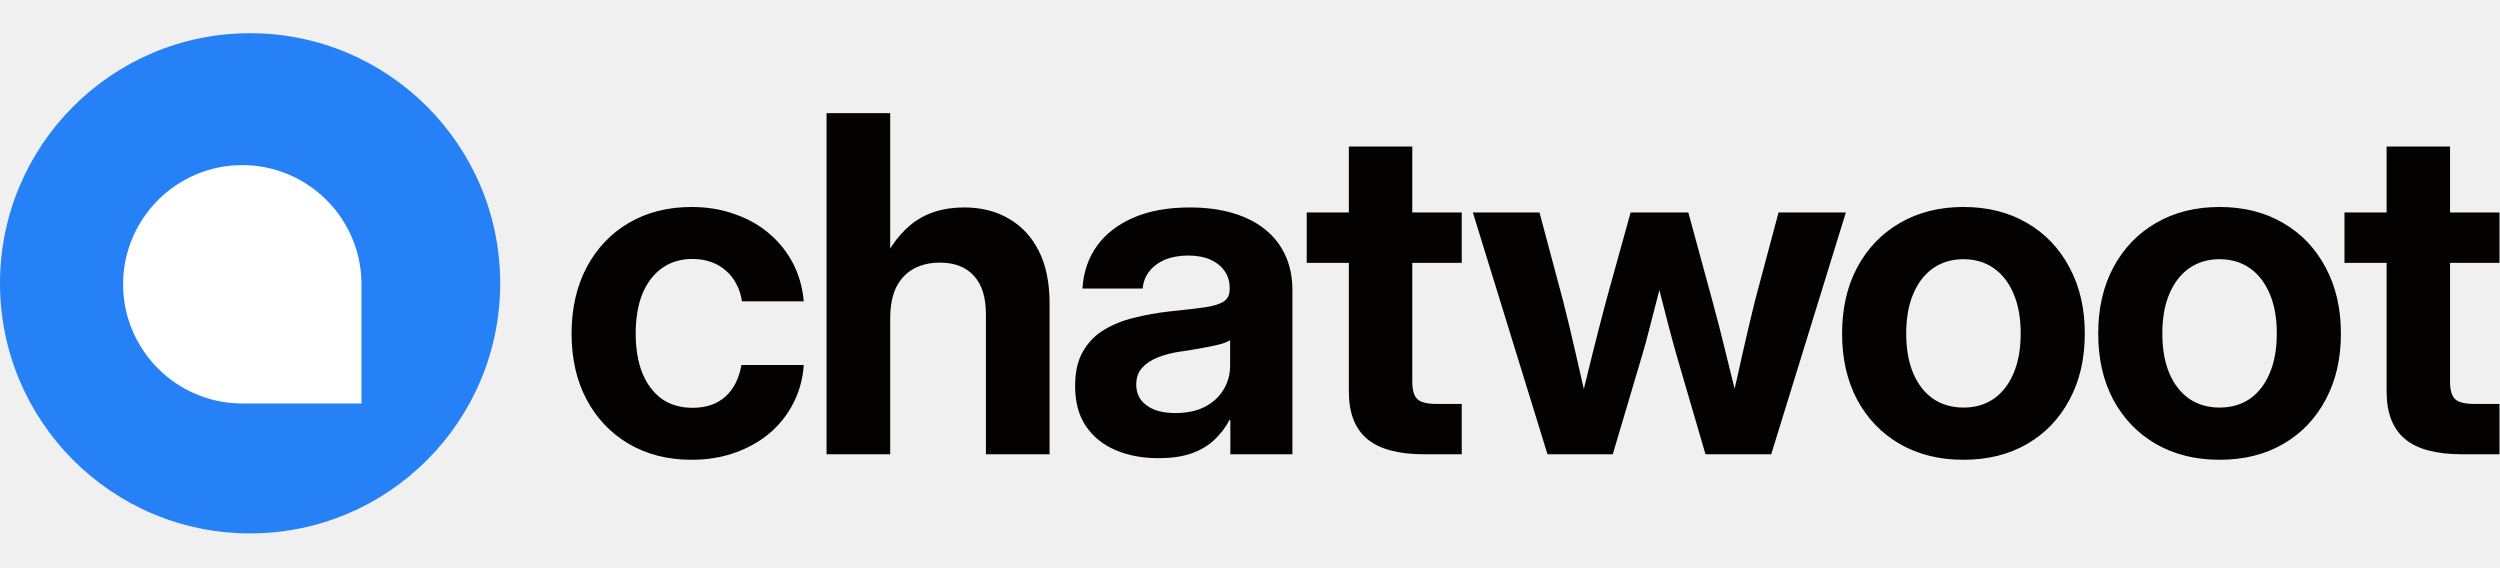
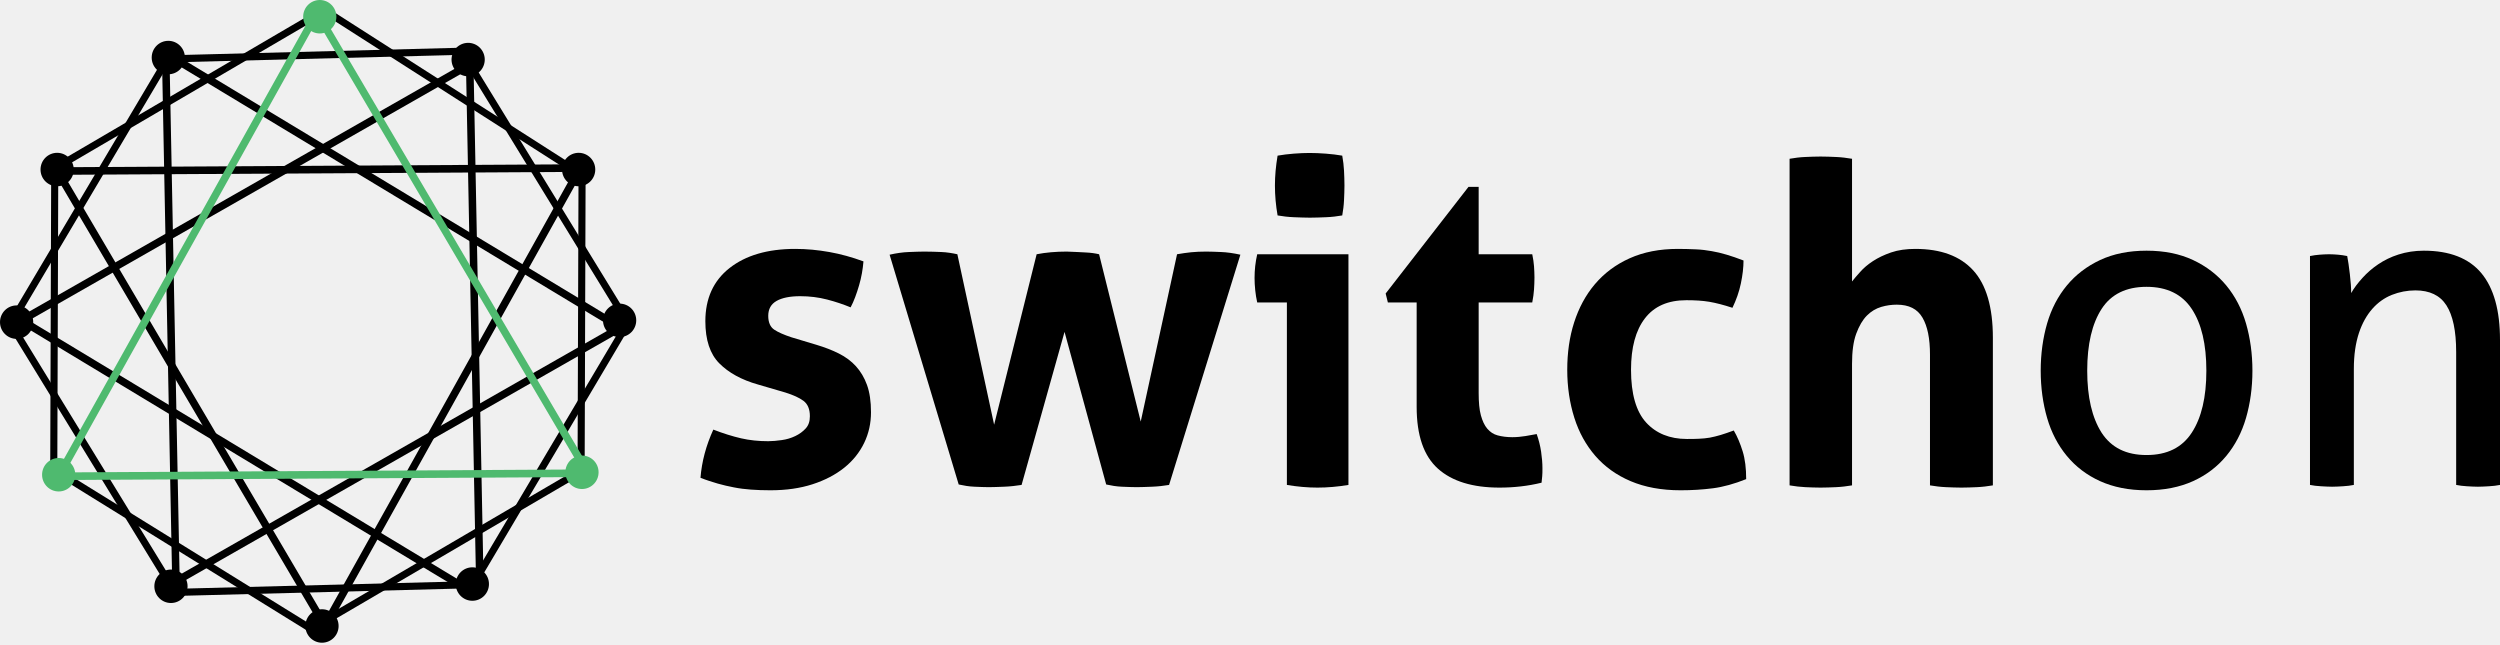
- <svg xmlns="http://www.w3.org/2000/svg" width="2559" height="581" viewBox="0 0 2559 581" fill="none">
-   <path d="M256 546C397.385 546 512 431.385 512 290C512 148.615 397.385 34 256 34C114.615 34 0 148.615 0 290C0 431.385 114.615 546 256 546Z" fill="#2781F6" />
-   <path d="M367 410H247.99C182.388 410 129 356.608 129 290.989C129 225.392 182.388 172 247.992 172C313.612 172 367 225.392 367 290.989V410Z" fill="white" stroke="white" stroke-width="6" />
-   <path d="M707.875 470.625C683.5 470.625 662.016 465.156 643.422 454.219C624.984 443.281 610.609 428.125 600.297 408.75C590.141 389.375 585.062 366.953 585.062 341.484C585.062 316.016 590.141 293.516 600.297 273.984C610.609 254.453 624.984 239.219 643.422 228.281C662.016 217.344 683.5 211.875 707.875 211.875C723.812 211.875 738.5 214.297 751.938 219.141C765.531 223.828 777.328 230.469 787.328 239.062C797.484 247.656 805.609 257.812 811.703 269.531C817.797 281.25 821.469 294.219 822.719 308.438H759.438C758.5 301.875 756.625 296.016 753.812 290.859C751.156 285.547 747.641 281.016 743.266 277.266C739.047 273.359 734.047 270.391 728.266 268.359C722.641 266.172 716.156 265.078 708.812 265.078C696.781 265.078 686.391 268.203 677.641 274.453C668.891 280.703 662.172 289.531 657.484 300.938C652.953 312.344 650.688 325.859 650.688 341.484C650.688 356.953 652.953 370.391 657.484 381.797C662.172 393.203 668.812 402.031 677.406 408.281C686.156 414.375 696.625 417.422 708.812 417.422C716.156 417.422 722.641 416.406 728.266 414.375C733.891 412.344 738.734 409.453 742.797 405.703C747.016 401.797 750.453 397.188 753.109 391.875C755.766 386.406 757.719 380.312 758.969 373.594H822.719C821.781 387.656 818.266 400.625 812.172 412.5C806.234 424.219 798.188 434.453 788.031 443.203C777.875 451.797 766 458.516 752.406 463.359C738.812 468.203 723.969 470.625 707.875 470.625ZM911.209 326.484V465H846.053V115.781H911.209V281.25H898.319C906.288 259.375 917.459 242.422 931.834 230.391C946.366 218.359 964.725 212.344 986.913 212.344C1004.41 212.344 1019.65 216.172 1032.62 223.828C1045.74 231.328 1055.98 242.344 1063.32 256.875C1070.66 271.406 1074.33 289.141 1074.33 310.078V465H1009.18V321.562C1009.18 304.219 1005.04 291.094 996.756 282.188C988.631 273.281 977.069 268.828 962.069 268.828C952.069 268.828 943.241 270.859 935.584 274.922C927.928 278.984 921.913 285.234 917.538 293.672C913.319 302.109 911.209 313.047 911.209 326.484ZM1185.79 468.984C1169.39 468.984 1154.78 466.25 1141.97 460.781C1129.15 455.312 1119 447.109 1111.5 436.172C1104.15 425.234 1100.48 411.562 1100.48 395.156C1100.48 381.094 1103.06 369.453 1108.22 360.234C1113.53 350.859 1120.64 343.438 1129.54 337.969C1138.61 332.344 1149 328.125 1160.72 325.312C1172.43 322.344 1184.62 320.156 1197.28 318.75C1212.59 317.188 1224.7 315.781 1233.61 314.531C1242.51 313.125 1248.92 311.094 1252.83 308.438C1256.73 305.781 1258.68 301.719 1258.68 296.25V294.609C1258.68 288.047 1256.97 282.344 1253.53 277.5C1250.09 272.5 1245.25 268.594 1239 265.781C1232.75 262.969 1225.17 261.562 1216.26 261.562C1207.36 261.562 1199.47 262.969 1192.59 265.781C1185.87 268.594 1180.48 272.578 1176.42 277.734C1172.51 282.734 1170.25 288.594 1169.62 295.312H1107.98C1109.08 278.438 1114.08 263.828 1122.98 251.484C1132.04 239.141 1144.54 229.531 1160.48 222.656C1176.58 215.781 1195.72 212.344 1217.9 212.344C1234.47 212.344 1249.23 214.297 1262.2 218.203C1275.33 222.109 1286.34 227.734 1295.25 235.078C1304.31 242.422 1311.18 251.328 1315.87 261.797C1320.56 272.109 1322.9 283.75 1322.9 296.719V465H1259.39V430.078H1258.45C1254.23 437.891 1248.92 444.766 1242.51 450.703C1236.26 456.484 1228.45 461.016 1219.08 464.297C1209.86 467.422 1198.76 468.984 1185.79 468.984ZM1203.14 422.812C1214.86 422.812 1224.86 420.703 1233.14 416.484C1241.58 412.109 1247.98 406.25 1252.36 398.906C1256.89 391.562 1259.15 383.281 1259.15 374.062V348.281C1257.12 349.531 1254.39 350.703 1250.95 351.797C1247.67 352.734 1243.68 353.672 1239 354.609C1234.47 355.547 1229.47 356.484 1224 357.422C1218.68 358.359 1213.14 359.219 1207.36 360C1199.23 361.25 1191.81 363.203 1185.09 365.859C1178.37 368.516 1172.98 372.109 1168.92 376.641C1165.01 381.016 1163.06 386.719 1163.06 393.75C1163.06 399.688 1164.7 404.922 1167.98 409.453C1171.42 413.828 1176.11 417.188 1182.04 419.531C1187.98 421.719 1195.01 422.812 1203.14 422.812ZM1496.24 217.5V269.062H1337.57V217.5H1496.24ZM1380.69 150H1445.61V390.703C1445.61 399.297 1447.33 405.234 1450.77 408.516C1454.21 411.797 1460.69 413.438 1470.22 413.438C1474.13 413.438 1478.66 413.438 1483.82 413.438C1489.13 413.438 1493.27 413.438 1496.24 413.438V465C1492.02 465 1486.32 465 1479.13 465C1472.1 465 1464.99 465 1457.8 465C1431.39 465 1411.94 459.766 1399.44 449.297C1386.94 438.828 1380.69 422.656 1380.69 400.781V150ZM1584.03 465L1507.62 217.5H1575.82L1599.73 307.031C1604.26 324.688 1608.63 342.891 1612.85 361.641C1617.07 380.391 1621.29 398.828 1625.51 416.953H1616.6C1621.13 398.828 1625.67 380.391 1630.2 361.641C1634.88 342.891 1639.57 324.688 1644.26 307.031L1669.1 217.5H1728.17L1752.54 307.031C1757.38 324.688 1762.07 342.891 1766.6 361.641C1771.13 380.391 1775.67 398.828 1780.2 416.953H1771.06C1775.43 398.828 1779.65 380.391 1783.71 361.641C1787.93 342.891 1792.23 324.688 1796.6 307.031L1820.51 217.5H1889.42L1813.01 465H1745.74L1716.45 364.688C1713.63 354.844 1710.9 344.844 1708.24 334.688C1705.59 324.375 1702.93 314.062 1700.28 303.75C1697.78 293.281 1695.12 282.969 1692.31 272.812H1704.96C1702.31 282.969 1699.57 293.281 1696.76 303.75C1694.1 314.062 1691.45 324.375 1688.79 334.688C1686.29 344.844 1683.56 354.844 1680.59 364.688L1650.82 465H1584.03ZM2009.78 470.625C1985.09 470.625 1963.38 465.234 1944.62 454.453C1926.03 443.672 1911.5 428.594 1901.03 409.219C1890.72 389.844 1885.56 367.266 1885.56 341.484C1885.56 315.703 1890.72 293.125 1901.03 273.75C1911.5 254.219 1926.03 239.062 1944.62 228.281C1963.38 217.344 1985.09 211.875 2009.78 211.875C2034.62 211.875 2056.34 217.344 2074.94 228.281C2093.53 239.062 2107.98 254.219 2118.3 273.75C2128.77 293.125 2134 315.703 2134 341.484C2134 367.266 2128.77 389.844 2118.3 409.219C2107.98 428.594 2093.53 443.672 2074.94 454.453C2056.34 465.234 2034.62 470.625 2009.78 470.625ZM2009.78 417.188C2021.66 417.188 2031.97 414.219 2040.72 408.281C2049.47 402.188 2056.27 393.438 2061.11 382.031C2065.95 370.625 2068.38 357.109 2068.38 341.484C2068.38 325.547 2065.95 311.953 2061.11 300.703C2056.27 289.297 2049.47 280.547 2040.72 274.453C2031.97 268.359 2021.66 265.312 2009.78 265.312C1998.06 265.312 1987.75 268.359 1978.84 274.453C1970.09 280.547 1963.3 289.297 1958.45 300.703C1953.61 311.953 1951.19 325.547 1951.19 341.484C1951.19 357.266 1953.61 370.859 1958.45 382.266C1963.3 393.516 1970.09 402.188 1978.84 408.281C1987.75 414.219 1998.06 417.188 2009.78 417.188ZM2271.94 470.625C2247.26 470.625 2225.54 465.234 2206.79 454.453C2188.19 443.672 2173.66 428.594 2163.19 409.219C2152.88 389.844 2147.72 367.266 2147.72 341.484C2147.72 315.703 2152.88 293.125 2163.19 273.75C2173.66 254.219 2188.19 239.062 2206.79 228.281C2225.54 217.344 2247.26 211.875 2271.94 211.875C2296.79 211.875 2318.51 217.344 2337.1 228.281C2355.69 239.062 2370.15 254.219 2380.46 273.75C2390.93 293.125 2396.16 315.703 2396.16 341.484C2396.16 367.266 2390.93 389.844 2380.46 409.219C2370.15 428.594 2355.69 443.672 2337.1 454.453C2318.51 465.234 2296.79 470.625 2271.94 470.625ZM2271.94 417.188C2283.82 417.188 2294.13 414.219 2302.88 408.281C2311.63 402.188 2318.43 393.438 2323.27 382.031C2328.12 370.625 2330.54 357.109 2330.54 341.484C2330.54 325.547 2328.12 311.953 2323.27 300.703C2318.43 289.297 2311.63 280.547 2302.88 274.453C2294.13 268.359 2283.82 265.312 2271.94 265.312C2260.22 265.312 2249.91 268.359 2241.01 274.453C2232.26 280.547 2225.46 289.297 2220.62 300.703C2215.77 311.953 2213.35 325.547 2213.35 341.484C2213.35 357.266 2215.77 370.859 2220.62 382.266C2225.46 393.516 2232.26 402.188 2241.01 408.281C2249.91 414.219 2260.22 417.188 2271.94 417.188ZM2558.48 217.5V269.062H2399.81V217.5H2558.48ZM2442.93 150H2507.86V390.703C2507.86 399.297 2509.57 405.234 2513.01 408.516C2516.45 411.797 2522.93 413.438 2532.47 413.438C2536.37 413.438 2540.9 413.438 2546.06 413.438C2551.37 413.438 2555.51 413.438 2558.48 413.438V465C2554.26 465 2548.56 465 2541.37 465C2534.34 465 2527.23 465 2520.04 465C2493.64 465 2474.18 459.766 2461.68 449.297C2449.18 438.828 2442.93 422.656 2442.93 400.781V150Z" fill="#040101" />
+ <svg xmlns="http://www.w3.org/2000/svg" width="1144" height="295" viewBox="0 0 1144 295" fill="none">
+   <path d="M346.888 175.964C339.287 173.82 333.41 170.554 329.154 166.266C324.898 161.979 322.769 155.547 322.769 146.972C322.769 136.661 326.418 128.495 333.815 122.676C341.213 116.857 351.245 113.896 363.912 113.896C369.182 113.896 374.35 114.407 379.518 115.326C384.686 116.244 389.854 117.674 395.124 119.613C394.82 123.186 394.212 126.861 393.097 130.638C391.982 134.416 390.766 137.784 389.246 140.643C386.003 139.316 382.457 138.091 378.505 137.07C374.552 136.049 370.499 135.539 366.141 135.539C361.581 135.539 357.933 136.253 355.4 137.682C352.866 139.112 351.549 141.357 351.549 144.522C351.549 147.483 352.461 149.626 354.285 150.851C356.109 152.076 358.744 153.199 362.088 154.322L373.64 157.793C377.39 158.916 380.835 160.243 383.875 161.774C386.915 163.306 389.55 165.245 391.678 167.593C393.806 169.941 395.529 172.8 396.745 176.168C397.961 179.537 398.569 183.723 398.569 188.623C398.569 193.625 397.556 198.321 395.428 202.711C393.3 207.1 390.26 210.877 386.307 214.042C382.355 217.207 377.491 219.759 371.816 221.596C366.141 223.434 359.757 224.353 352.562 224.353C349.32 224.353 346.381 224.251 343.645 224.046C340.909 223.842 338.375 223.536 335.842 223.026C333.308 222.515 330.876 222.005 328.444 221.29C326.012 220.576 323.377 219.759 320.54 218.636C320.844 214.961 321.452 211.286 322.465 207.509C323.479 203.731 324.796 200.158 326.418 196.585C330.876 198.321 335.133 199.648 339.085 200.567C343.037 201.486 347.192 201.894 351.549 201.894C353.474 201.894 355.501 201.69 357.731 201.383C359.96 201.077 361.987 200.465 363.912 199.546C365.837 198.627 367.357 197.504 368.675 196.075C369.992 194.646 370.6 192.808 370.6 190.46C370.6 187.194 369.587 184.846 367.662 183.417C365.736 181.987 363 180.762 359.453 179.639L346.888 175.964Z" fill="black" />
+   <path d="M407.081 116.551C410.223 115.836 413.162 115.428 415.898 115.326C418.634 115.224 420.965 115.122 422.89 115.122C425.626 115.122 428.261 115.224 430.794 115.326C433.328 115.428 435.76 115.836 438.09 116.347L454.912 194.34L474.369 116.347C478.524 115.53 483.185 115.122 488.151 115.122C491.697 115.224 494.535 115.428 496.866 115.53C499.196 115.632 501.223 115.939 502.946 116.347L521.997 192.911L538.616 116.347C540.947 115.939 543.075 115.632 545.102 115.428C547.128 115.224 549.459 115.122 551.993 115.122C553.918 115.122 556.147 115.224 558.782 115.326C561.417 115.428 564.356 115.836 567.598 116.551L534.968 221.903C532.536 222.311 529.901 222.618 527.165 222.72C524.429 222.822 522.098 222.924 520.173 222.924C518.146 222.924 515.917 222.822 513.383 222.72C510.85 222.618 508.519 222.209 506.189 221.699L487.137 151.872L467.478 221.903C464.945 222.311 462.208 222.618 459.472 222.72C456.736 222.822 454.406 222.924 452.48 222.924C450.555 222.924 448.427 222.822 445.893 222.72C443.36 222.618 441.029 222.209 438.698 221.699L407.081 116.551Z" fill="black" />
+   <path d="M588.879 138.397H575.3C574.895 136.662 574.591 134.722 574.388 132.782C574.185 130.843 574.084 128.903 574.084 127.168C574.084 123.493 574.489 119.92 575.3 116.347H617.05V221.903C612.186 222.719 607.424 223.128 602.863 223.128C598.405 223.128 593.743 222.719 588.879 221.903V138.397ZM584.623 98.584C583.812 93.99 583.407 89.396 583.407 84.904C583.407 80.515 583.812 76.023 584.623 71.225C586.954 70.817 589.386 70.51 592.02 70.306C594.655 70.102 597.087 70 599.215 70C601.546 70 603.978 70.102 606.714 70.306C609.45 70.51 611.882 70.817 614.213 71.225C614.618 73.573 614.922 75.819 615.024 78.065C615.125 80.311 615.226 82.556 615.226 84.904C615.226 87.048 615.125 89.294 615.024 91.642C614.922 93.99 614.618 96.236 614.213 98.584C611.882 98.992 609.45 99.299 606.816 99.4C604.181 99.503 601.749 99.605 599.418 99.605C597.29 99.605 594.858 99.503 592.122 99.4C589.487 99.299 586.954 98.992 584.623 98.584Z" fill="black" />
+   <path d="M648.262 138.397H635.088L634.075 134.314L671.975 85.517H676.636V116.347H701.16C701.565 118.388 701.869 120.226 701.97 121.859C702.072 123.493 702.173 125.228 702.173 126.963C702.173 128.903 702.072 130.741 701.97 132.476C701.869 134.212 701.565 136.253 701.16 138.397H676.636V179.844C676.636 184.029 676.94 187.5 677.65 190.052C678.359 192.604 679.271 194.646 680.588 196.177C681.906 197.709 683.426 198.729 685.351 199.24C687.277 199.75 689.506 200.056 692.039 200.056C694.066 200.056 696.093 199.852 698.018 199.546C699.944 199.24 701.666 198.934 703.186 198.627C704.098 201.179 704.808 203.936 705.213 206.692C705.619 209.448 705.821 212 705.821 214.144C705.821 215.676 705.821 216.901 705.72 217.921C705.619 218.942 705.517 219.963 705.416 220.882C699.234 222.413 692.749 223.128 686.162 223.128C673.9 223.128 664.476 220.269 657.99 214.451C651.505 208.632 648.262 199.24 648.262 186.173V138.397Z" fill="black" />
+   <path d="M793.376 196.994C794.997 199.75 796.315 202.915 797.429 206.488C798.544 210.061 799.051 214.348 799.051 219.248C793.68 221.392 788.613 222.821 783.85 223.434C779.087 224.046 774.223 224.353 769.055 224.353C760.239 224.353 752.639 222.923 746.153 220.167C739.667 217.411 734.297 213.532 730.041 208.632C725.784 203.731 722.542 197.913 720.414 191.175C718.285 184.437 717.171 177.087 717.171 169.227C717.171 161.468 718.184 154.22 720.312 147.585C722.44 140.949 725.582 135.028 729.838 130.026C734.094 125.024 739.363 121.042 745.748 118.184C752.132 115.326 759.428 113.896 767.839 113.896C770.778 113.896 773.514 113.999 776.047 114.101C778.581 114.203 780.911 114.509 783.242 114.917C785.573 115.326 787.802 115.836 790.133 116.551C792.464 117.265 794.997 118.082 797.835 119.205C797.835 122.37 797.429 125.84 796.619 129.72C795.808 133.599 794.491 137.274 792.768 140.847C788.714 139.52 785.168 138.601 782.127 138.091C779.087 137.58 775.642 137.376 771.69 137.376C763.279 137.376 756.996 140.132 752.74 145.645C748.484 151.158 746.356 159.018 746.356 169.227C746.356 180.252 748.686 188.317 753.247 193.319C757.807 198.321 764.09 200.873 771.892 200.873C773.919 200.873 775.743 200.873 777.466 200.771C779.189 200.669 780.81 200.567 782.431 200.261C784.053 199.954 785.674 199.546 787.397 199.036C789.12 198.525 791.146 197.811 793.376 196.994Z" fill="black" />
+   <path d="M818.913 72.654C821.243 72.246 823.574 71.94 826.006 71.838C828.438 71.735 830.769 71.633 833.1 71.633C835.431 71.633 837.761 71.735 840.193 71.838C842.625 71.94 845.058 72.246 847.49 72.654V128.801C848.402 127.576 849.719 126.147 851.239 124.411C852.759 122.676 854.684 121.043 857.015 119.511C859.346 117.98 862.082 116.653 865.325 115.53C868.568 114.407 872.317 113.897 876.472 113.897C888.125 113.897 896.942 117.163 902.921 123.697C908.899 130.23 911.94 140.541 911.94 154.527V222.107C909.507 222.515 907.075 222.822 904.643 222.924C902.211 223.026 899.88 223.128 897.55 223.128C895.219 223.128 892.888 223.026 890.456 222.924C888.024 222.822 885.592 222.515 883.16 222.107V162.285C883.16 154.935 882.045 149.32 879.715 145.339C877.384 141.358 873.533 139.418 867.959 139.418C865.629 139.418 863.298 139.724 860.866 140.439C858.434 141.153 856.204 142.48 854.279 144.42C852.354 146.36 850.732 149.116 849.415 152.689C848.098 156.262 847.49 160.856 847.49 166.573V222.107C845.058 222.515 842.625 222.822 840.193 222.924C837.761 223.026 835.431 223.128 833.1 223.128C830.769 223.128 828.438 223.026 826.108 222.924C823.777 222.822 821.345 222.515 818.913 222.107V72.654Z" fill="black" />
+   <path d="M982.267 224.353C974.16 224.353 967.067 222.924 960.987 220.167C954.906 217.411 949.84 213.532 945.786 208.632C941.733 203.732 938.693 197.913 936.767 191.277C934.842 184.642 933.828 177.394 933.828 169.635C933.828 161.877 934.842 154.629 936.767 147.993C938.693 141.358 941.733 135.539 945.786 130.639C949.84 125.739 954.906 121.859 960.987 119.001C967.067 116.143 974.16 114.713 982.267 114.713C990.374 114.713 997.468 116.143 1003.55 119.001C1009.63 121.859 1014.69 125.739 1018.75 130.639C1022.8 135.539 1025.84 141.358 1027.77 147.993C1029.69 154.629 1030.71 161.877 1030.71 169.635C1030.71 177.394 1029.69 184.642 1027.77 191.277C1025.84 197.913 1022.8 203.732 1018.75 208.632C1014.69 213.532 1009.63 217.411 1003.55 220.167C997.468 222.924 990.374 224.353 982.267 224.353ZM982.267 208.223C991.59 208.223 998.481 204.855 1002.94 198.015C1007.4 191.175 1009.63 181.783 1009.63 169.635C1009.63 157.487 1007.4 148.095 1002.94 141.358C998.481 134.62 991.59 131.251 982.267 131.251C972.944 131.251 966.053 134.62 961.696 141.358C957.338 148.095 955.109 157.487 955.109 169.635C955.109 181.783 957.338 191.175 961.696 198.015C966.155 204.855 972.944 208.223 982.267 208.223Z" fill="black" />
+   <path d="M1057.05 117.163C1058.57 116.857 1059.99 116.653 1061.41 116.551C1062.83 116.449 1064.25 116.347 1065.77 116.347C1067.29 116.347 1068.61 116.449 1069.92 116.551C1071.24 116.653 1072.56 116.857 1074.08 117.163C1074.48 119.205 1074.89 121.961 1075.29 125.432C1075.7 128.903 1075.9 131.762 1075.9 134.11C1077.22 131.762 1078.94 129.516 1081.07 127.168C1083.2 124.82 1085.53 122.778 1088.26 120.941C1091 119.103 1094.04 117.572 1097.59 116.449C1101.13 115.326 1104.99 114.713 1109.14 114.713C1121 114.713 1129.81 118.184 1135.49 125.024C1141.16 131.864 1144 142.072 1144 155.547V221.903C1142.48 222.209 1140.86 222.413 1138.93 222.515C1137.01 222.617 1135.39 222.72 1133.87 222.72C1132.35 222.72 1130.72 222.617 1128.9 222.515C1127.08 222.413 1125.46 222.209 1123.94 221.903V161.06C1123.94 151.362 1122.42 144.318 1119.48 139.724C1116.54 135.13 1111.78 132.885 1105.29 132.885C1101.54 132.885 1097.89 133.599 1094.55 134.926C1091.2 136.253 1088.16 138.397 1085.63 141.256C1083.1 144.114 1080.97 147.789 1079.45 152.383C1077.93 156.977 1077.12 162.387 1077.12 168.819V221.903C1075.6 222.209 1073.98 222.413 1072.15 222.515C1070.33 222.617 1068.71 222.72 1067.19 222.72C1065.67 222.72 1064.05 222.617 1062.12 222.515C1060.19 222.413 1058.57 222.209 1057.05 221.903V117.163Z" fill="black" />
+   <path d="M77.016 33.994C81.213 33.994 84.616 30.566 84.616 26.338C84.616 22.109 81.213 18.681 77.016 18.681C72.818 18.681 69.415 22.109 69.415 26.338C69.415 30.566 72.818 33.994 77.016 33.994Z" fill="black" />
+   <path d="M26.145 85.241C30.342 85.241 33.745 81.813 33.745 77.585C33.745 73.356 30.342 69.928 26.145 69.928C21.947 69.928 18.545 73.356 18.545 77.585C18.545 81.813 21.947 85.241 26.145 85.241Z" fill="black" />
+   <path d="M7.6 155.067C11.798 155.067 15.201 151.64 15.201 147.411C15.201 143.183 11.798 139.755 7.6 139.755C3.403 139.755 0 143.183 0 147.411C0 151.64 3.403 155.067 7.6 155.067Z" fill="black" />
+   <path d="M78.232 275.937C82.429 275.937 85.832 272.509 85.832 268.28C85.832 264.052 82.429 260.624 78.232 260.624C74.034 260.624 70.631 264.052 70.631 268.28C70.631 272.509 74.034 275.937 78.232 275.937Z" fill="black" />
+   <path d="M147.343 294.108C151.541 294.108 154.944 290.68 154.944 286.451C154.944 282.223 151.541 278.795 147.343 278.795C143.146 278.795 139.743 282.223 139.743 286.451C139.743 290.68 143.146 294.108 147.343 294.108Z" fill="black" />
+   <path d="M216.151 274.916C220.348 274.916 223.751 271.488 223.751 267.259C223.751 263.031 220.348 259.603 216.151 259.603C211.953 259.603 208.55 263.031 208.55 267.259C208.55 271.488 211.953 274.916 216.151 274.916Z" fill="black" />
+   <path d="M283.539 154.251C287.737 154.251 291.14 150.823 291.14 146.595C291.14 142.366 287.737 138.938 283.539 138.938C279.342 138.938 275.939 142.366 275.939 146.595C275.939 150.823 279.342 154.251 283.539 154.251Z" fill="black" />
+   <path d="M264.792 85.241C268.99 85.241 272.393 81.813 272.393 77.585C272.393 73.356 268.99 69.928 264.792 69.928C260.595 69.928 257.192 73.356 257.192 77.585C257.192 81.813 260.595 85.241 264.792 85.241Z" fill="black" />
+   <path d="M221.509 29.445C222.705 25.392 220.413 21.129 216.389 19.924C212.365 18.72 208.134 21.029 206.938 25.083C205.742 29.136 208.035 33.399 212.059 34.603C216.082 35.808 220.314 33.499 221.509 29.445Z" fill="black" />
+   <path d="M217.029 26.348L5.59 147.01L7.289 150.03L218.727 29.368L217.029 26.348Z" fill="black" />
+   <path d="M286.34 146.541L74.902 267.203L76.6 270.223L288.039 149.561L286.34 146.541Z" fill="black" />
+   <path d="M287.119 144.316L213.687 24.429L210.927 26.145L284.36 146.032L287.119 144.316Z" fill="black" />
+   <path d="M79.843 267.494L6.41 147.607L3.651 149.322L77.083 269.209L79.843 267.494Z" fill="black" />
+   <path d="M267.825 75.159L24.82 76.541L24.84 80.013L267.844 78.63L267.825 75.159Z" fill="black" />
+   <path d="M26.21 218.018L26.67 77.141L23.427 77.13L22.967 218.008L26.21 218.018Z" fill="black" />
+   <path d="M267.524 217.485L267.985 76.607L264.742 76.596L264.282 217.474L267.524 217.485Z" fill="black" />
+   <path d="M286.645 149.609L78.171 23.806L76.401 26.784L284.875 152.587L286.645 149.609Z" fill="black" />
+   <path d="M217.331 269.806L8.857 144.003L7.086 146.981L215.56 272.784L217.331 269.806Z" fill="black" />
+   <path d="M7.381 147.092L79.066 26.12L76.281 24.446L4.597 145.417L7.381 147.092Z" fill="black" />
+   <path d="M217.004 269.673L288.688 148.701L285.904 147.027L214.219 267.999L217.004 269.673Z" fill="black" />
+   <path d="M151.761 288.19L27.828 77.612L24.864 79.383L148.797 289.96L151.761 288.19Z" fill="black" />
+   <path d="M25.687 78.551L146.597 7.774L144.968 4.95L24.058 75.727L25.687 78.551Z" fill="black" />
+   <path d="M146.808 287.148L267.717 216.371L266.088 213.546L145.179 284.323L146.808 287.148Z" fill="black" />
+   <path d="M221.355 269.927L216.583 25.175L213.138 25.243L217.91 269.995L221.355 269.927Z" fill="black" />
+   <path d="M82.368 272.779L77.596 28.027L74.151 28.095L78.924 272.847L82.368 272.779Z" fill="black" />
+   <path d="M76.506 28.601L216.308 24.965L216.224 21.699L76.422 25.335L76.506 28.601Z" fill="black" />
+   <path d="M79.179 272.74L218.982 269.104L218.898 265.838L79.096 269.474L79.179 272.74Z" fill="black" />
+   <path d="M147.171 292.687L266.195 79.27L263.191 77.57L144.167 290.987L147.171 292.687Z" fill="black" />
+   <path d="M27.803 219.682L146.827 6.264L143.823 4.564L24.8 217.982L27.803 219.682Z" fill="#4FBA6F" />
+   <path d="M266.231 78.098L148.188 2.559L146.449 5.317L264.492 80.855L266.231 78.098Z" fill="black" />
+   <path d="M146.237 288.269L27.104 214.492L25.405 217.275L144.539 291.052L146.237 288.269Z" fill="black" />
+   <path d="M146.33 15.313C150.527 15.313 153.93 11.885 153.93 7.656C153.93 3.428 150.527 0 146.33 0C142.132 0 138.729 3.428 138.729 7.656C138.729 11.885 142.132 15.313 146.33 15.313Z" fill="#4FBA6F" />
+   <path d="M26.854 224.894C31.052 224.894 34.454 221.466 34.454 217.237C34.454 213.009 31.052 209.581 26.854 209.581C22.657 209.581 19.254 213.009 19.254 217.237C19.254 221.466 22.657 224.894 26.854 224.894Z" fill="#4FBA6F" />
+   <path d="M267.825 214.814L24.82 216.197L24.839 219.668L267.844 218.285L267.825 214.814Z" fill="#4FBA6F" />
+   <path d="M266.312 223.771C270.51 223.771 273.912 220.343 273.912 216.114C273.912 211.886 270.51 208.458 266.312 208.458C262.115 208.458 258.712 211.886 258.712 216.114C258.712 220.343 262.115 223.771 266.312 223.771Z" fill="#4FBA6F" />
+   <path d="M271.996 218.224L148.064 7.646L145.1 9.416L269.032 219.994L271.996 218.224Z" fill="#4FBA6F" />
</svg>
